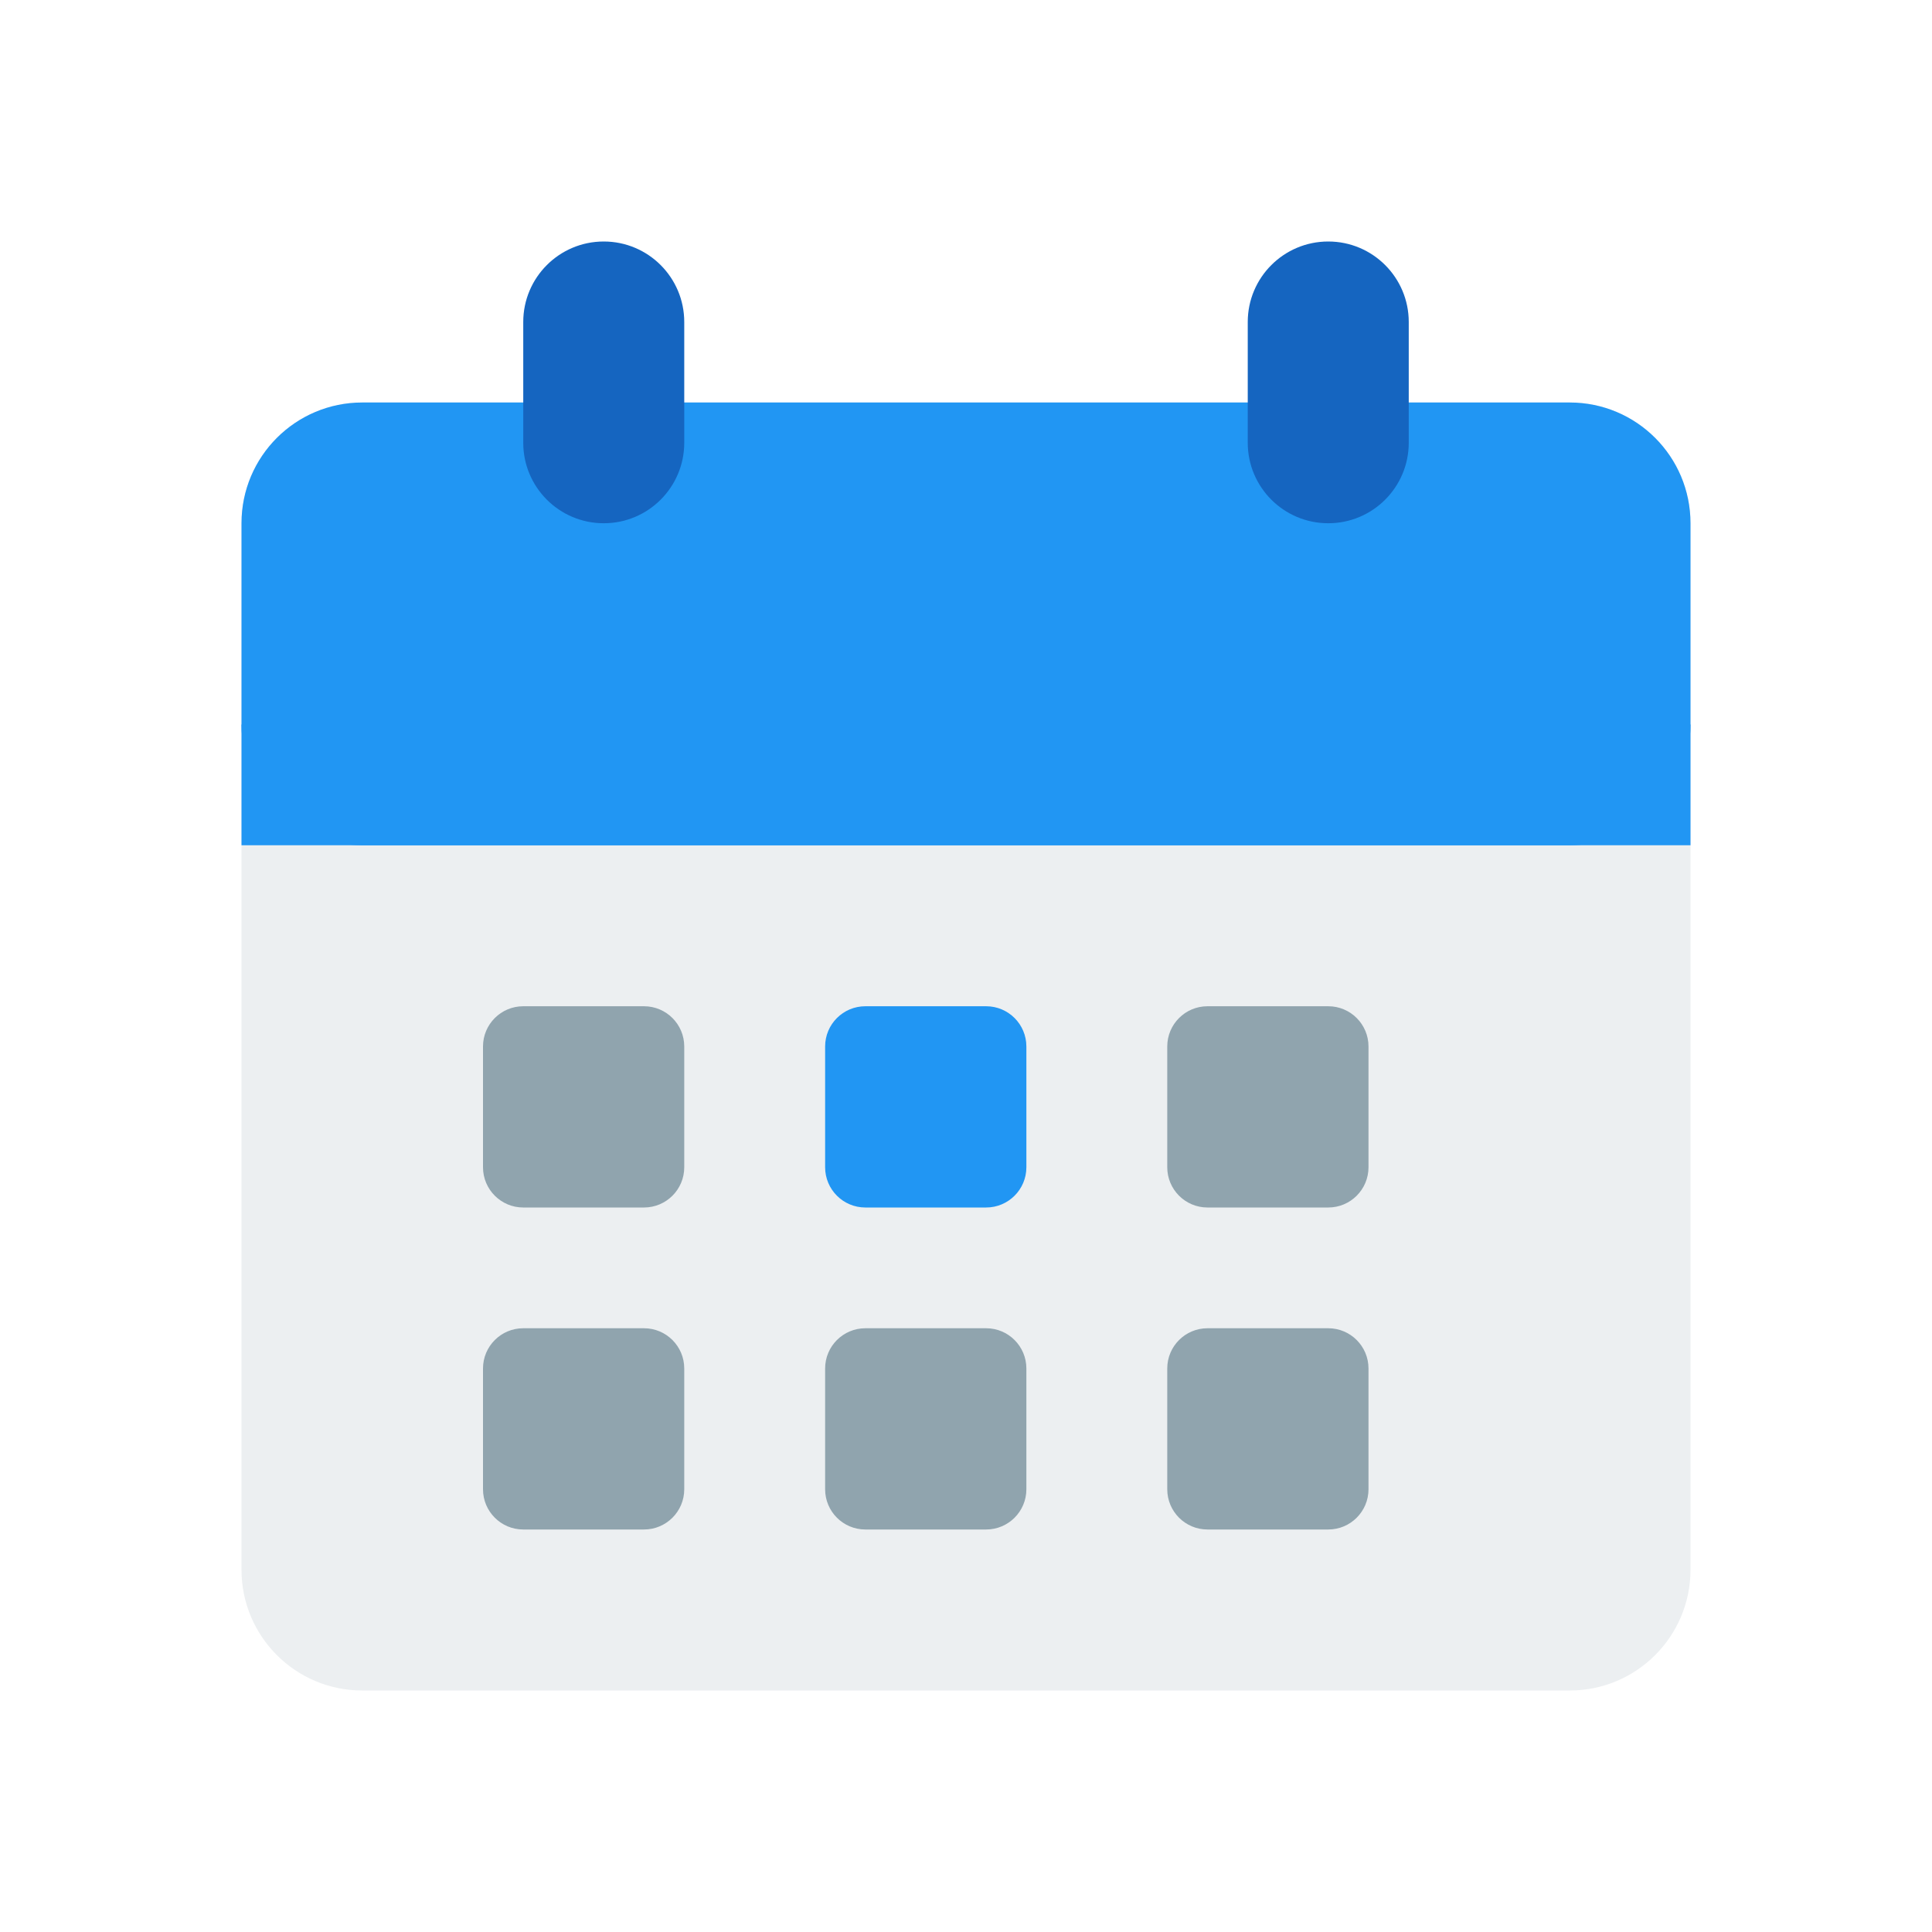
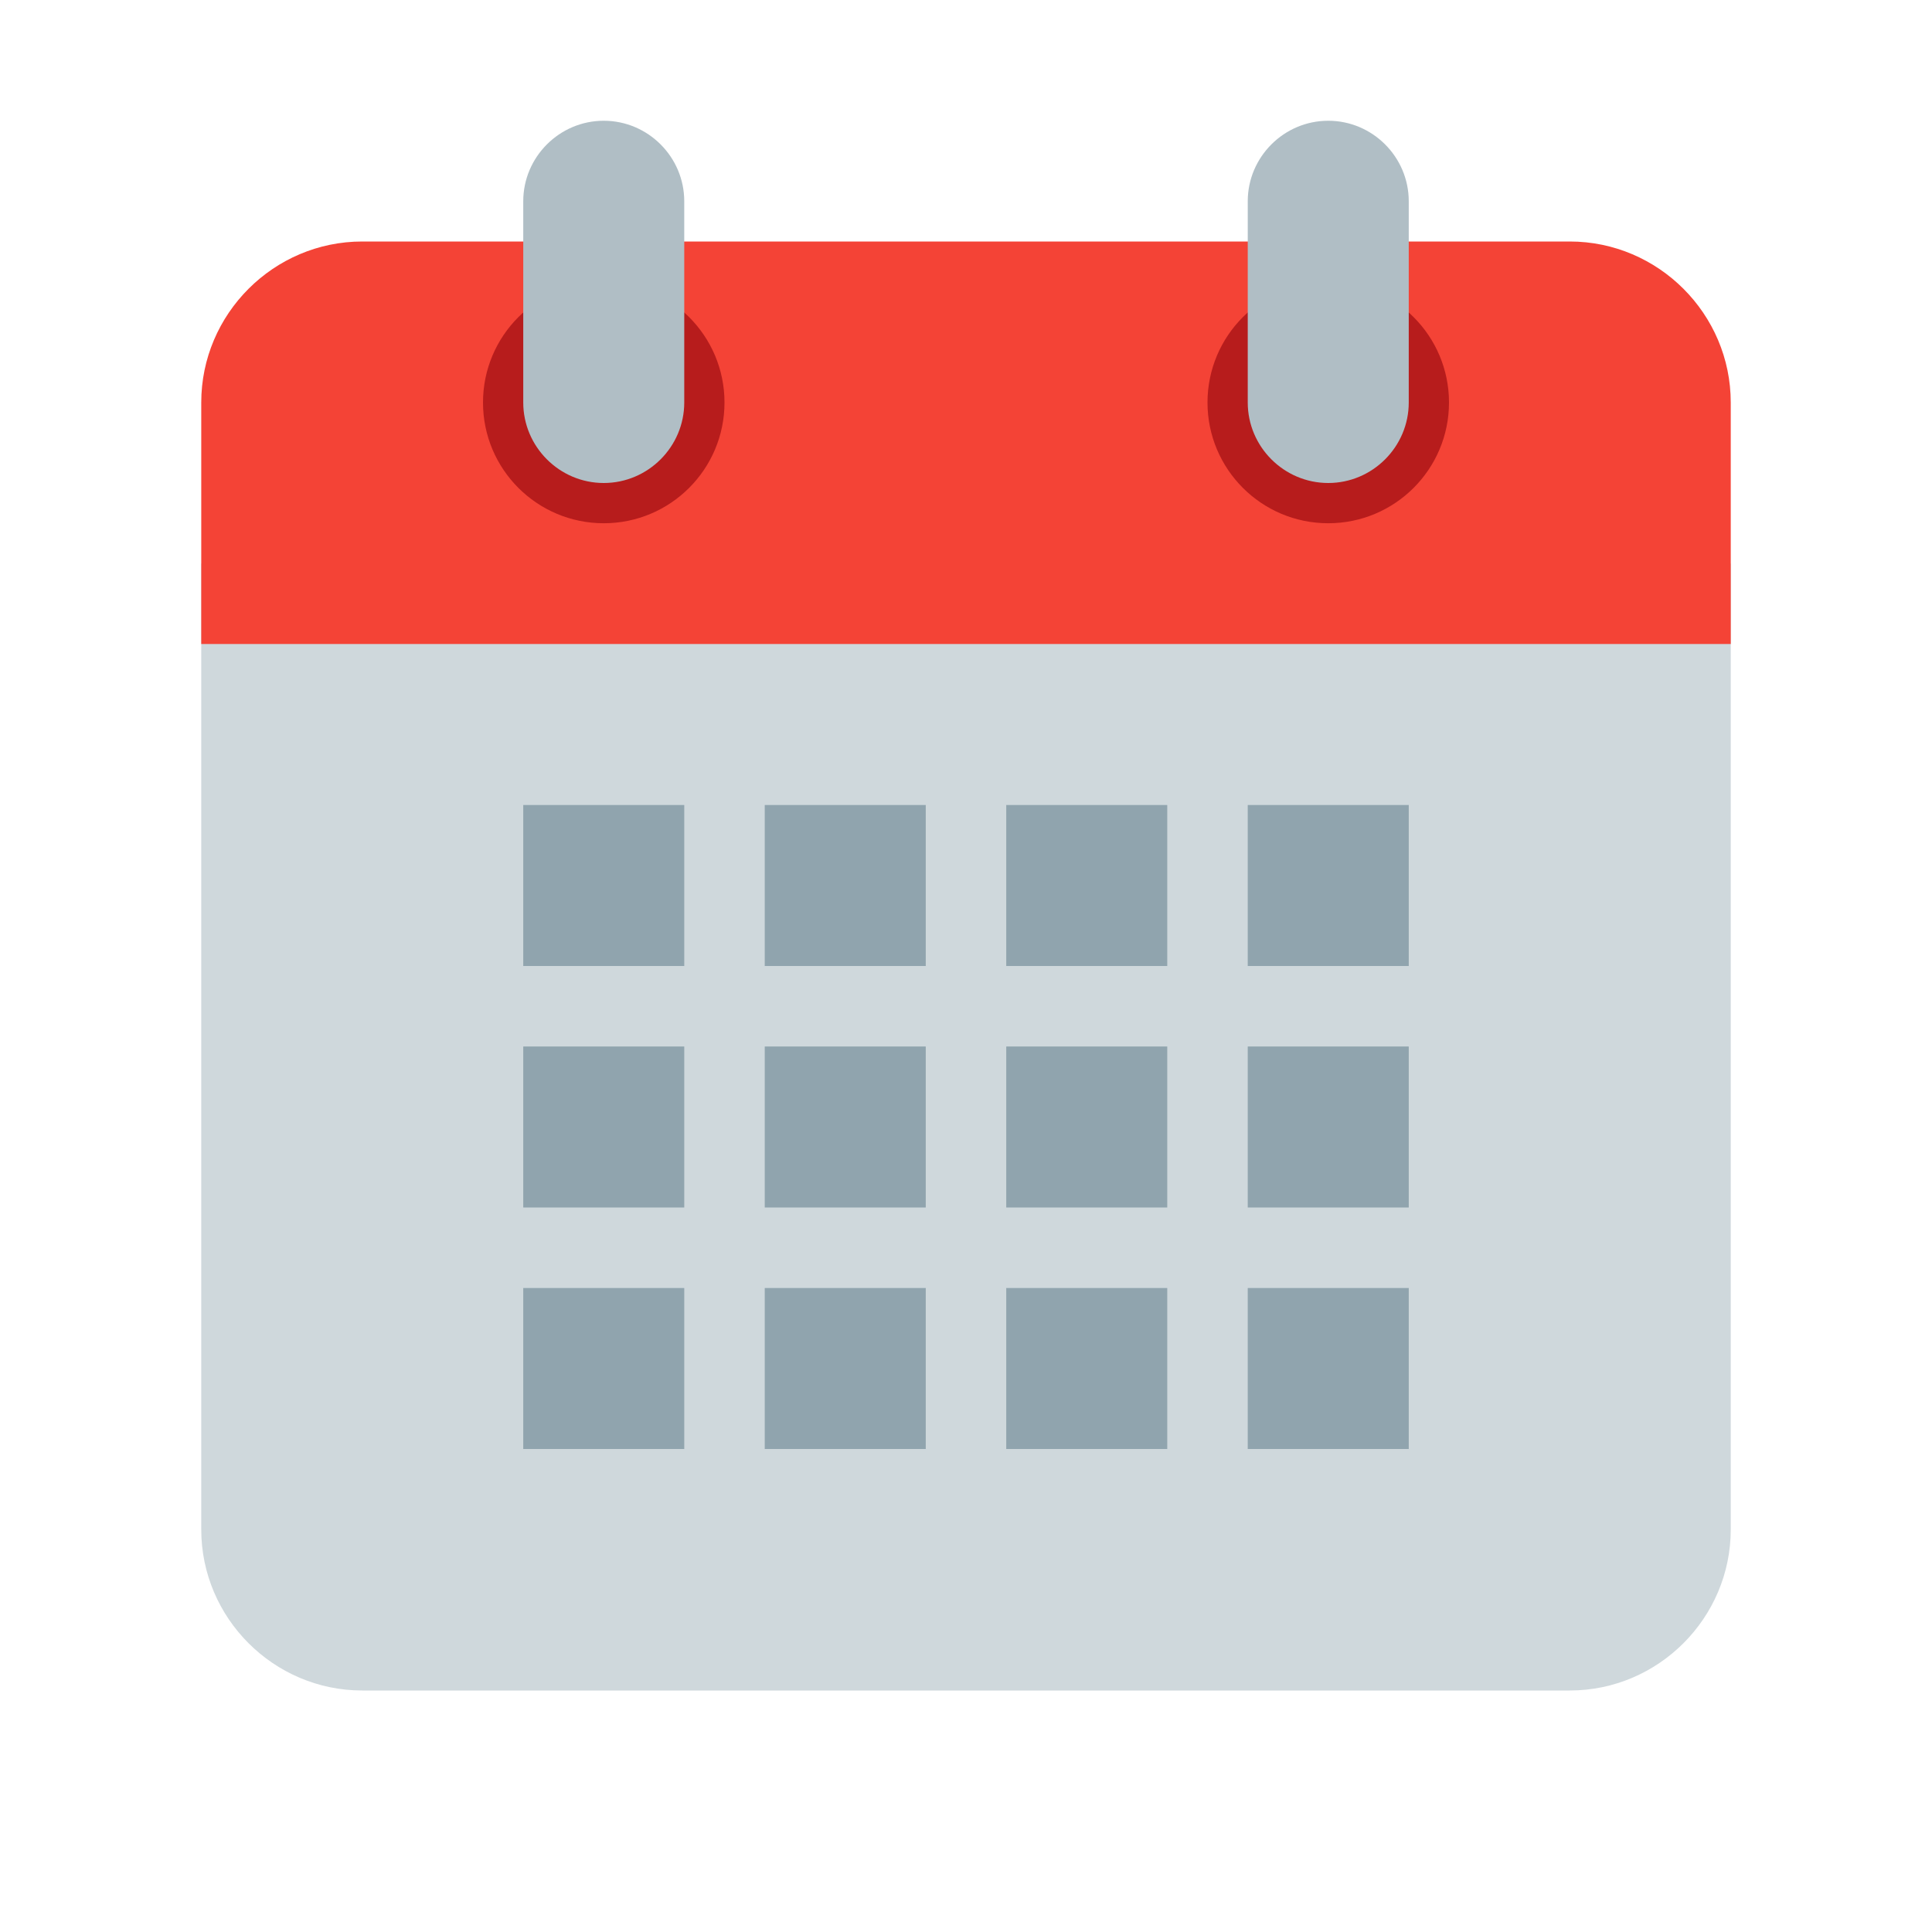
- <svg xmlns="http://www.w3.org/2000/svg" width="48" height="48" viewBox="0 0 48 48">
-   <rect x="6" y="10" width="36" height="32" rx="3" fill="#ECEFF1" />
-   <rect x="6" y="10" width="36" height="11" rx="3" fill="#2196F3" />
-   <rect x="6" y="18" width="36" height="3" fill="#2196F3" />
-   <g fill="#1565C0">
-     <rect x="13" y="6" width="4" height="7" rx="2" />
-     <rect x="31" y="6" width="4" height="7" rx="2" />
+ <svg xmlns="http://www.w3.org/2000/svg" version="1" viewBox="0 0 48 48" enable-background="new 0 0 48 48">
+   <path fill="#CFD8DC" d="M5,38V14h38v24c0,2.2-1.8,4-4,4H9C6.8,42,5,40.2,5,38z" />
+   <path fill="#F44336" d="M43,10v6H5v-6c0-2.2,1.8-4,4-4h30C41.2,6,43,7.8,43,10z" />
+   <g fill="#B71C1C">
+     <circle cx="33" cy="10" r="3" />
+     <circle cx="15" cy="10" r="3" />
+   </g>
+   <g fill="#B0BEC5">
+     <path d="M33,3c-1.1,0-2,0.9-2,2v5c0,1.1,0.9,2,2,2s2-0.9,2-2V5C35,3.9,34.1,3,33,3z" />
+     <path d="M15,3c-1.1,0-2,0.9-2,2v5c0,1.1,0.9,2,2,2s2-0.9,2-2V5C17,3.9,16.1,3,15,3z" />
  </g>
  <g fill="#90A4AE">
-     <rect x="12" y="25" width="5" height="5" rx="1" />
-     <rect x="29" y="25" width="5" height="5" rx="1" />
-     <rect x="12" y="33" width="5" height="5" rx="1" />
-     <rect x="20.5" y="33" width="5" height="5" rx="1" />
-     <rect x="29" y="33" width="5" height="5" rx="1" />
+     <rect x="13" y="20" width="4" height="4" />
+     <rect x="19" y="20" width="4" height="4" />
+     <rect x="25" y="20" width="4" height="4" />
+     <rect x="31" y="20" width="4" height="4" />
+     <rect x="13" y="26" width="4" height="4" />
+     <rect x="19" y="26" width="4" height="4" />
+     <rect x="25" y="26" width="4" height="4" />
+     <rect x="31" y="26" width="4" height="4" />
+     <rect x="13" y="32" width="4" height="4" />
+     <rect x="19" y="32" width="4" height="4" />
+     <rect x="25" y="32" width="4" height="4" />
+     <rect x="31" y="32" width="4" height="4" />
  </g>
-   <rect x="20.5" y="25" width="5" height="5" rx="1" fill="#2196F3" />
</svg>
